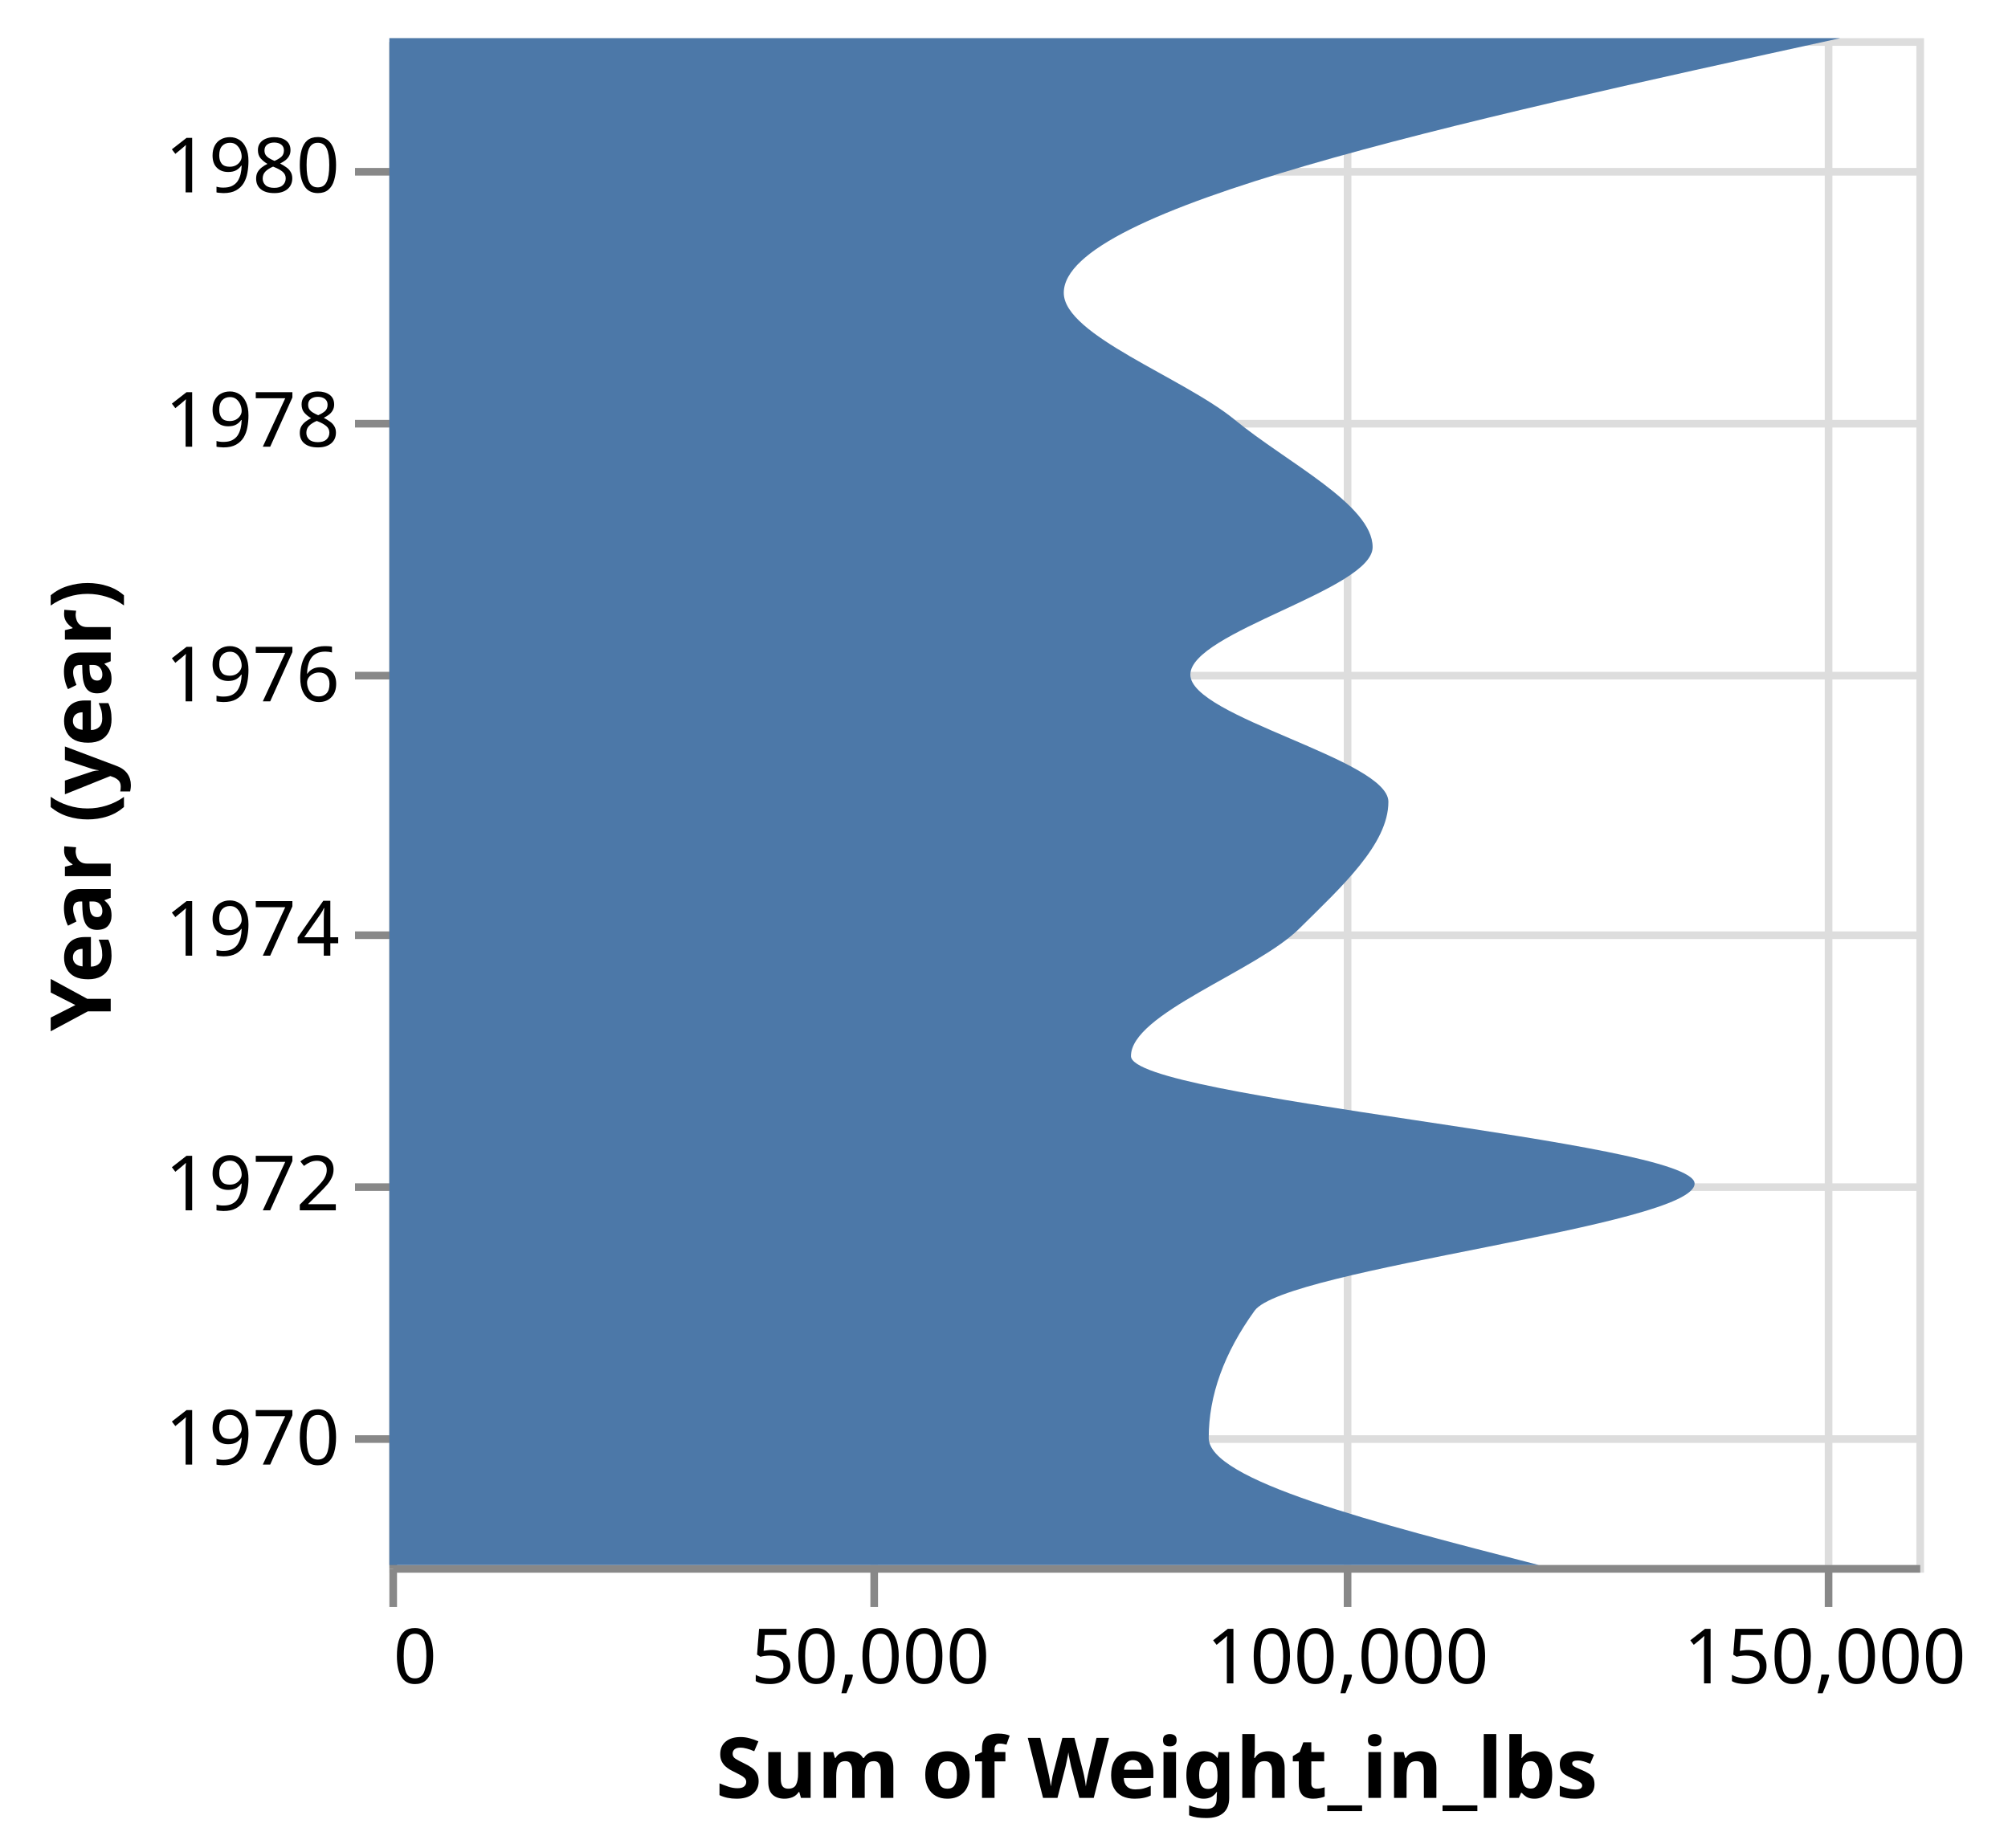
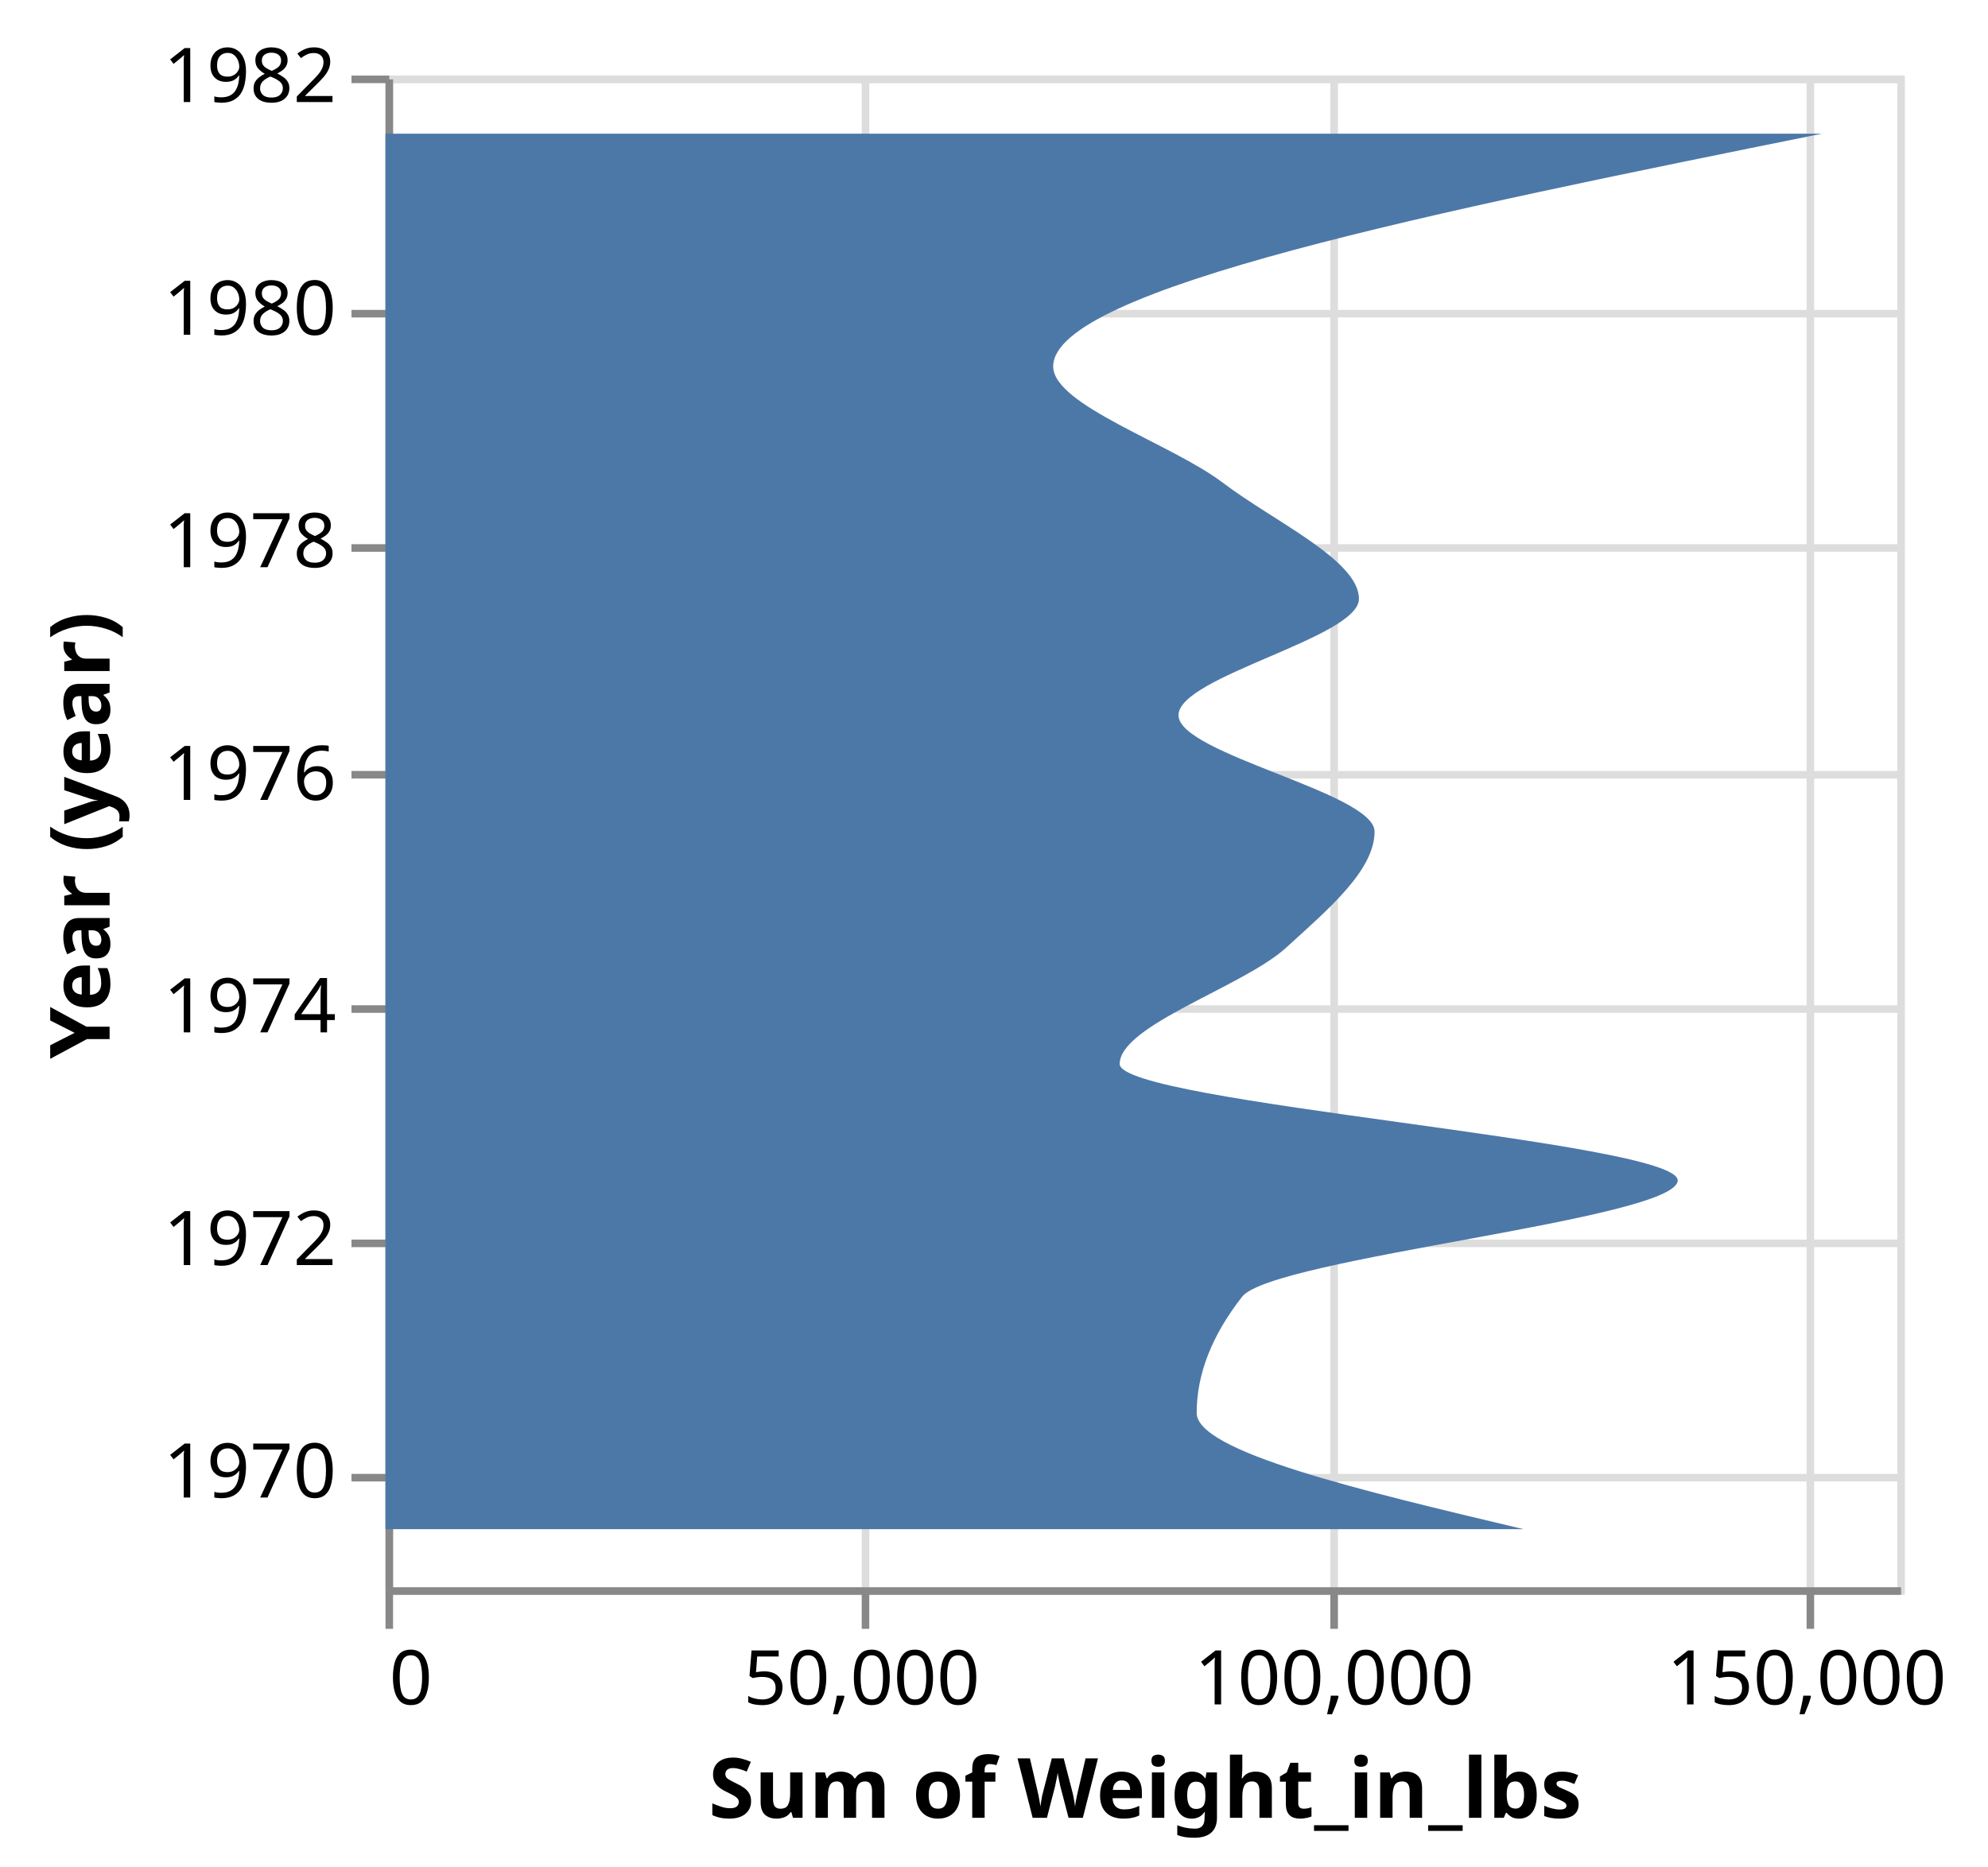
- <svg xmlns="http://www.w3.org/2000/svg" class="marks" width="263" height="242" viewBox="0 0 263 242" version="1.1">
-   <g transform="translate(51,5)">
+ <svg xmlns="http://www.w3.org/2000/svg" class="marks" width="263" height="247" viewBox="0 0 263 247" version="1.1">
+   <g transform="translate(51,10)">
    <g class="mark-group role-frame root">
      <g transform="translate(0,0)">
        <path class="background" d="M0.5,0.5h200v200h-200Z" style="fill: none; stroke: #ddd;" />
        <g>
          <g class="mark-group role-axis">
            <g transform="translate(0.5,200.5)">
              <path class="background" d="M0,0h0v0h0Z" style="pointer-events: none; fill: none;" />
              <g>
                <g class="mark-rule role-axis-grid" style="pointer-events: none;">
                  <line transform="translate(0,-200)" x2="0" y2="200" style="fill: none; stroke: #ddd; stroke-width: 1; opacity: 1;" />
                  <line transform="translate(63,-200)" x2="0" y2="200" style="fill: none; stroke: #ddd; stroke-width: 1; opacity: 1;" />
                  <line transform="translate(125,-200)" x2="0" y2="200" style="fill: none; stroke: #ddd; stroke-width: 1; opacity: 1;" />
                  <line transform="translate(188,-200)" x2="0" y2="200" style="fill: none; stroke: #ddd; stroke-width: 1; opacity: 1;" />
                </g>
              </g>
            </g>
          </g>
          <g class="mark-group role-axis">
            <g transform="translate(0.5,0.5)">
              <path class="background" d="M0,0h0v0h0Z" style="pointer-events: none; fill: none;" />
              <g>
                <g class="mark-rule role-axis-grid" style="pointer-events: none;">
-                   <line transform="translate(0,183)" x2="200" y2="0" style="fill: none; stroke: #ddd; stroke-width: 1; opacity: 1;" />
-                   <line transform="translate(0,150)" x2="200" y2="0" style="fill: none; stroke: #ddd; stroke-width: 1; opacity: 1;" />
-                   <line transform="translate(0,117)" x2="200" y2="0" style="fill: none; stroke: #ddd; stroke-width: 1; opacity: 1;" />
-                   <line transform="translate(0,83)" x2="200" y2="0" style="fill: none; stroke: #ddd; stroke-width: 1; opacity: 1;" />
-                   <line transform="translate(0,50)" x2="200" y2="0" style="fill: none; stroke: #ddd; stroke-width: 1; opacity: 1;" />
-                   <line transform="translate(0,17)" x2="200" y2="0" style="fill: none; stroke: #ddd; stroke-width: 1; opacity: 1;" />
+                   <line transform="translate(0,185)" x2="200" y2="0" style="fill: none; stroke: #ddd; stroke-width: 1; opacity: 1;" />
+                   <line transform="translate(0,154)" x2="200" y2="0" style="fill: none; stroke: #ddd; stroke-width: 1; opacity: 1;" />
+                   <line transform="translate(0,123)" x2="200" y2="0" style="fill: none; stroke: #ddd; stroke-width: 1; opacity: 1;" />
+                   <line transform="translate(0,92)" x2="200" y2="0" style="fill: none; stroke: #ddd; stroke-width: 1; opacity: 1;" />
+                   <line transform="translate(0,62)" x2="200" y2="0" style="fill: none; stroke: #ddd; stroke-width: 1; opacity: 1;" />
+                   <line transform="translate(0,31)" x2="200" y2="0" style="fill: none; stroke: #ddd; stroke-width: 1; opacity: 1;" />
+                   <line transform="translate(0,0)" x2="200" y2="0" style="fill: none; stroke: #ddd; stroke-width: 1; opacity: 1;" />
                </g>
              </g>
            </g>
          </g>
          <g class="mark-group role-axis">
            <g transform="translate(0.5,200.5)">
              <path class="background" d="M0,0h0v0h0Z" style="pointer-events: none; fill: none;" />
              <g>
                <g class="mark-rule role-axis-tick" style="pointer-events: none;">
                  <line transform="translate(0,0)" x2="0" y2="5" style="fill: none; stroke: #888; stroke-width: 1; opacity: 1;" />
                  <line transform="translate(63,0)" x2="0" y2="5" style="fill: none; stroke: #888; stroke-width: 1; opacity: 1;" />
                  <line transform="translate(125,0)" x2="0" y2="5" style="fill: none; stroke: #888; stroke-width: 1; opacity: 1;" />
                  <line transform="translate(188,0)" x2="0" y2="5" style="fill: none; stroke: #888; stroke-width: 1; opacity: 1;" />
                </g>
                <g class="mark-text role-axis-label" style="pointer-events: none;">
                  <text text-anchor="start" transform="translate(0,15)" style="font-family: sans-serif; font-size: 10px; fill: #000; opacity: 1;">0</text>
                  <text text-anchor="middle" transform="translate(62.5,15)" style="font-family: sans-serif; font-size: 10px; fill: #000; opacity: 1;">50,000</text>
                  <text text-anchor="middle" transform="translate(125,15)" style="font-family: sans-serif; font-size: 10px; fill: #000; opacity: 1;">100,000</text>
                  <text text-anchor="middle" transform="translate(187.5,15)" style="font-family: sans-serif; font-size: 10px; fill: #000; opacity: 1;">150,000</text>
                </g>
                <g class="mark-rule role-axis-domain" style="pointer-events: none;">
                  <line transform="translate(0,0)" x2="200" y2="0" style="fill: none; stroke: #888; stroke-width: 1; opacity: 1;" />
                </g>
                <g class="mark-text role-axis-title" style="pointer-events: none;">
                  <text text-anchor="middle" transform="translate(100,30)" style="font-family: sans-serif; font-size: 11px; font-weight: bold; fill: #000; opacity: 1;">Sum of Weight_in_lbs</text>
                </g>
              </g>
            </g>
          </g>
          <g class="mark-group role-axis">
            <g transform="translate(0.5,0.5)">
              <path class="background" d="M0,0h0v0h0Z" style="pointer-events: none; fill: none;" />
              <g>
                <g class="mark-rule role-axis-tick" style="pointer-events: none;">
-                   <line transform="translate(0,183)" x2="-5" y2="0" style="fill: none; stroke: #888; stroke-width: 1; opacity: 1;" />
-                   <line transform="translate(0,150)" x2="-5" y2="0" style="fill: none; stroke: #888; stroke-width: 1; opacity: 1;" />
-                   <line transform="translate(0,117)" x2="-5" y2="0" style="fill: none; stroke: #888; stroke-width: 1; opacity: 1;" />
-                   <line transform="translate(0,83)" x2="-5" y2="0" style="fill: none; stroke: #888; stroke-width: 1; opacity: 1;" />
-                   <line transform="translate(0,50)" x2="-5" y2="0" style="fill: none; stroke: #888; stroke-width: 1; opacity: 1;" />
-                   <line transform="translate(0,17)" x2="-5" y2="0" style="fill: none; stroke: #888; stroke-width: 1; opacity: 1;" />
+                   <line transform="translate(0,185)" x2="-5" y2="0" style="fill: none; stroke: #888; stroke-width: 1; opacity: 1;" />
+                   <line transform="translate(0,154)" x2="-5" y2="0" style="fill: none; stroke: #888; stroke-width: 1; opacity: 1;" />
+                   <line transform="translate(0,123)" x2="-5" y2="0" style="fill: none; stroke: #888; stroke-width: 1; opacity: 1;" />
+                   <line transform="translate(0,92)" x2="-5" y2="0" style="fill: none; stroke: #888; stroke-width: 1; opacity: 1;" />
+                   <line transform="translate(0,62)" x2="-5" y2="0" style="fill: none; stroke: #888; stroke-width: 1; opacity: 1;" />
+                   <line transform="translate(0,31)" x2="-5" y2="0" style="fill: none; stroke: #888; stroke-width: 1; opacity: 1;" />
+                   <line transform="translate(0,0)" x2="-5" y2="0" style="fill: none; stroke: #888; stroke-width: 1; opacity: 1;" />
                </g>
                <g class="mark-text role-axis-label" style="pointer-events: none;">
-                   <text text-anchor="end" transform="translate(-7,186.3447)" style="font-family: sans-serif; font-size: 10px; fill: #000; opacity: 1;">1970</text>
-                   <text text-anchor="end" transform="translate(-7,153.0342)" style="font-family: sans-serif; font-size: 10px; fill: #000; opacity: 1;">1972</text>
-                   <text text-anchor="end" transform="translate(-7,119.6781)" style="font-family: sans-serif; font-size: 10px; fill: #000; opacity: 1;">1974</text>
-                   <text text-anchor="end" transform="translate(-7,86.36756)" style="font-family: sans-serif; font-size: 10px; fill: #000; opacity: 1;">1976</text>
-                   <text text-anchor="end" transform="translate(-7,53.01141)" style="font-family: sans-serif; font-size: 10px; fill: #000; opacity: 1;">1978</text>
-                   <text text-anchor="end" transform="translate(-7,19.70089)" style="font-family: sans-serif; font-size: 10px; fill: #000; opacity: 1;">1980</text>
+                   <text text-anchor="end" transform="translate(-7,187.6251)" style="font-family: sans-serif; font-size: 10px; fill: #000; opacity: 1;">1970</text>
+                   <text text-anchor="end" transform="translate(-7,156.8753)" style="font-family: sans-serif; font-size: 10px; fill: #000; opacity: 1;">1972</text>
+                   <text text-anchor="end" transform="translate(-7,126.0834)" style="font-family: sans-serif; font-size: 10px; fill: #000; opacity: 1;">1974</text>
+                   <text text-anchor="end" transform="translate(-7,95.33361)" style="font-family: sans-serif; font-size: 10px; fill: #000; opacity: 1;">1976</text>
+                   <text text-anchor="end" transform="translate(-7,64.5417)" style="font-family: sans-serif; font-size: 10px; fill: #000; opacity: 1;">1978</text>
+                   <text text-anchor="end" transform="translate(-7,33.79191)" style="font-family: sans-serif; font-size: 10px; fill: #000; opacity: 1;">1980</text>
+                   <text text-anchor="end" transform="translate(-7,3)" style="font-family: sans-serif; font-size: 10px; fill: #000; opacity: 1;">1982</text>
                </g>
                <g class="mark-rule role-axis-domain" style="pointer-events: none;">
                  <line transform="translate(0,200)" x2="0" y2="-200" style="fill: none; stroke: #888; stroke-width: 1; opacity: 1;" />
                </g>
                <g class="mark-text role-axis-title" style="pointer-events: none;">
                  <text text-anchor="middle" transform="translate(-35,100) rotate(-90) translate(0,-2)" style="font-family: sans-serif; font-size: 11px; font-weight: bold; fill: #000; opacity: 1;">Year (year)</text>
                </g>
              </g>
            </g>
          </g>
          <g class="mark-area role-mark marks">
-             <path d="M150.558,200C128.935,194.448,107.313,188.896,107.313,183.345C107.313,177.793,109.315,172.241,113.32,166.689C117.325,161.138,170.951,155.586,170.951,150.034C170.951,144.467,97.13,138.9,97.13,133.333C97.13,127.782,113.511,122.23,119.13,116.678C124.749,111.126,130.846,105.575,130.846,100.023C130.846,94.471,104.907,88.919,104.907,83.368C104.907,77.801,128.781,72.234,128.781,66.667C128.781,61.115,117.498,55.563,110.756,50.011C104.014,44.46,88.329,38.908,88.329,33.356C88.329,22.237,139.18,11.119,190.031,0L0,0C0,11.119,0,22.237,0,33.356C0,38.908,0,44.46,0,50.011C0,55.563,0,61.115,0,66.667C0,72.234,0,77.801,0,83.368C0,88.919,0,94.471,0,100.023C0,105.575,0,111.126,0,116.678C0,122.23,0,127.782,0,133.333C0,138.9,0,144.467,0,150.034C0,155.586,0,161.138,0,166.689C0,172.241,0,177.793,0,183.345C0,188.896,0,194.448,0,200Z" style="fill: #4c78a8;" />
+             <path d="M150.558,192.313C128.935,187.188,107.313,182.063,107.313,176.938C107.313,171.813,109.315,166.688,113.32,161.563C117.33,156.431,170.951,151.299,170.951,146.167C170.951,141.035,97.13,135.903,97.13,130.771C97.13,125.646,113.511,120.521,119.13,115.396C124.749,110.271,130.846,105.146,130.846,100.021C130.846,94.889,104.907,89.757,104.907,84.625C104.907,79.493,128.781,74.361,128.781,69.229C128.781,64.104,117.498,58.979,110.756,53.854C104.014,48.729,88.329,43.604,88.329,38.479C88.329,28.215,139.18,17.951,190.031,7.687L0,7.687C0,17.951,0,28.215,0,38.479C0,43.604,0,48.729,0,53.854C0,58.979,0,64.104,0,69.229C0,74.361,0,79.493,0,84.625C0,89.757,0,94.889,0,100.021C0,105.146,0,110.271,0,115.396C0,120.521,0,125.646,0,130.771C0,135.903,0,141.035,0,146.167C0,151.299,0,156.431,0,161.563C0,166.688,0,171.813,0,176.938C0,182.063,0,187.188,0,192.313Z" style="fill: #4c78a8;" />
          </g>
        </g>
      </g>
    </g>
  </g>
</svg>
